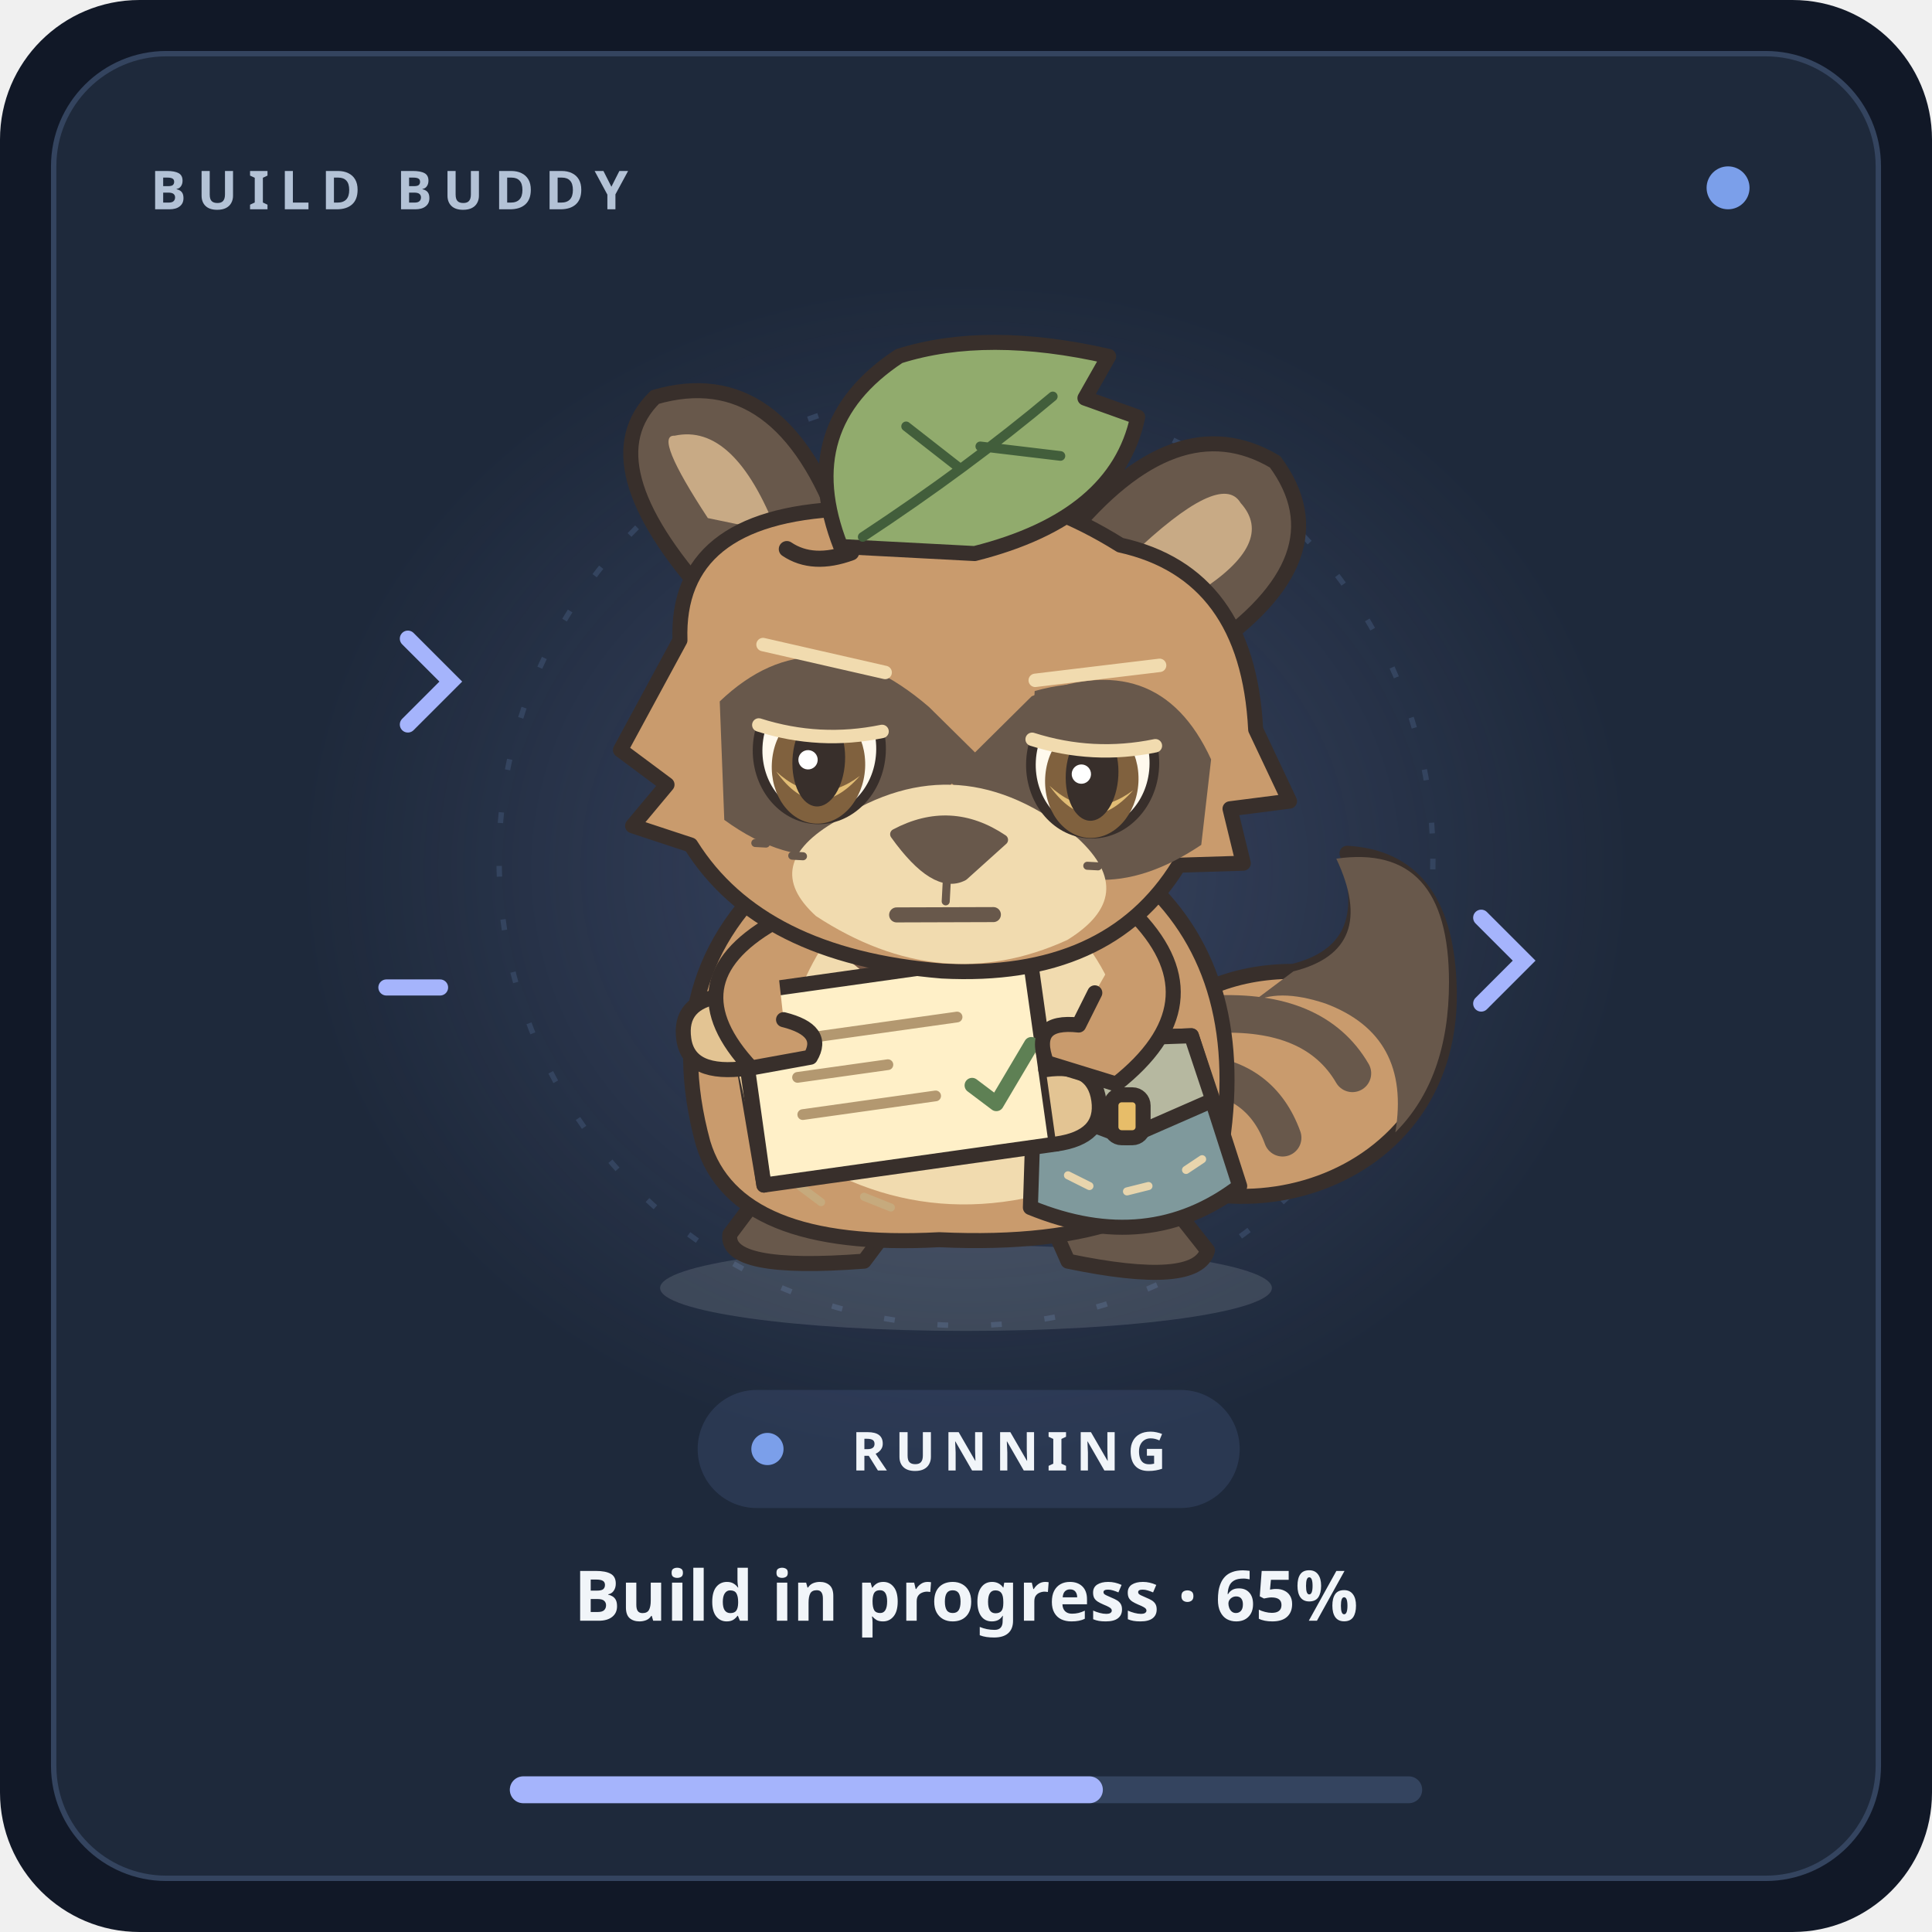
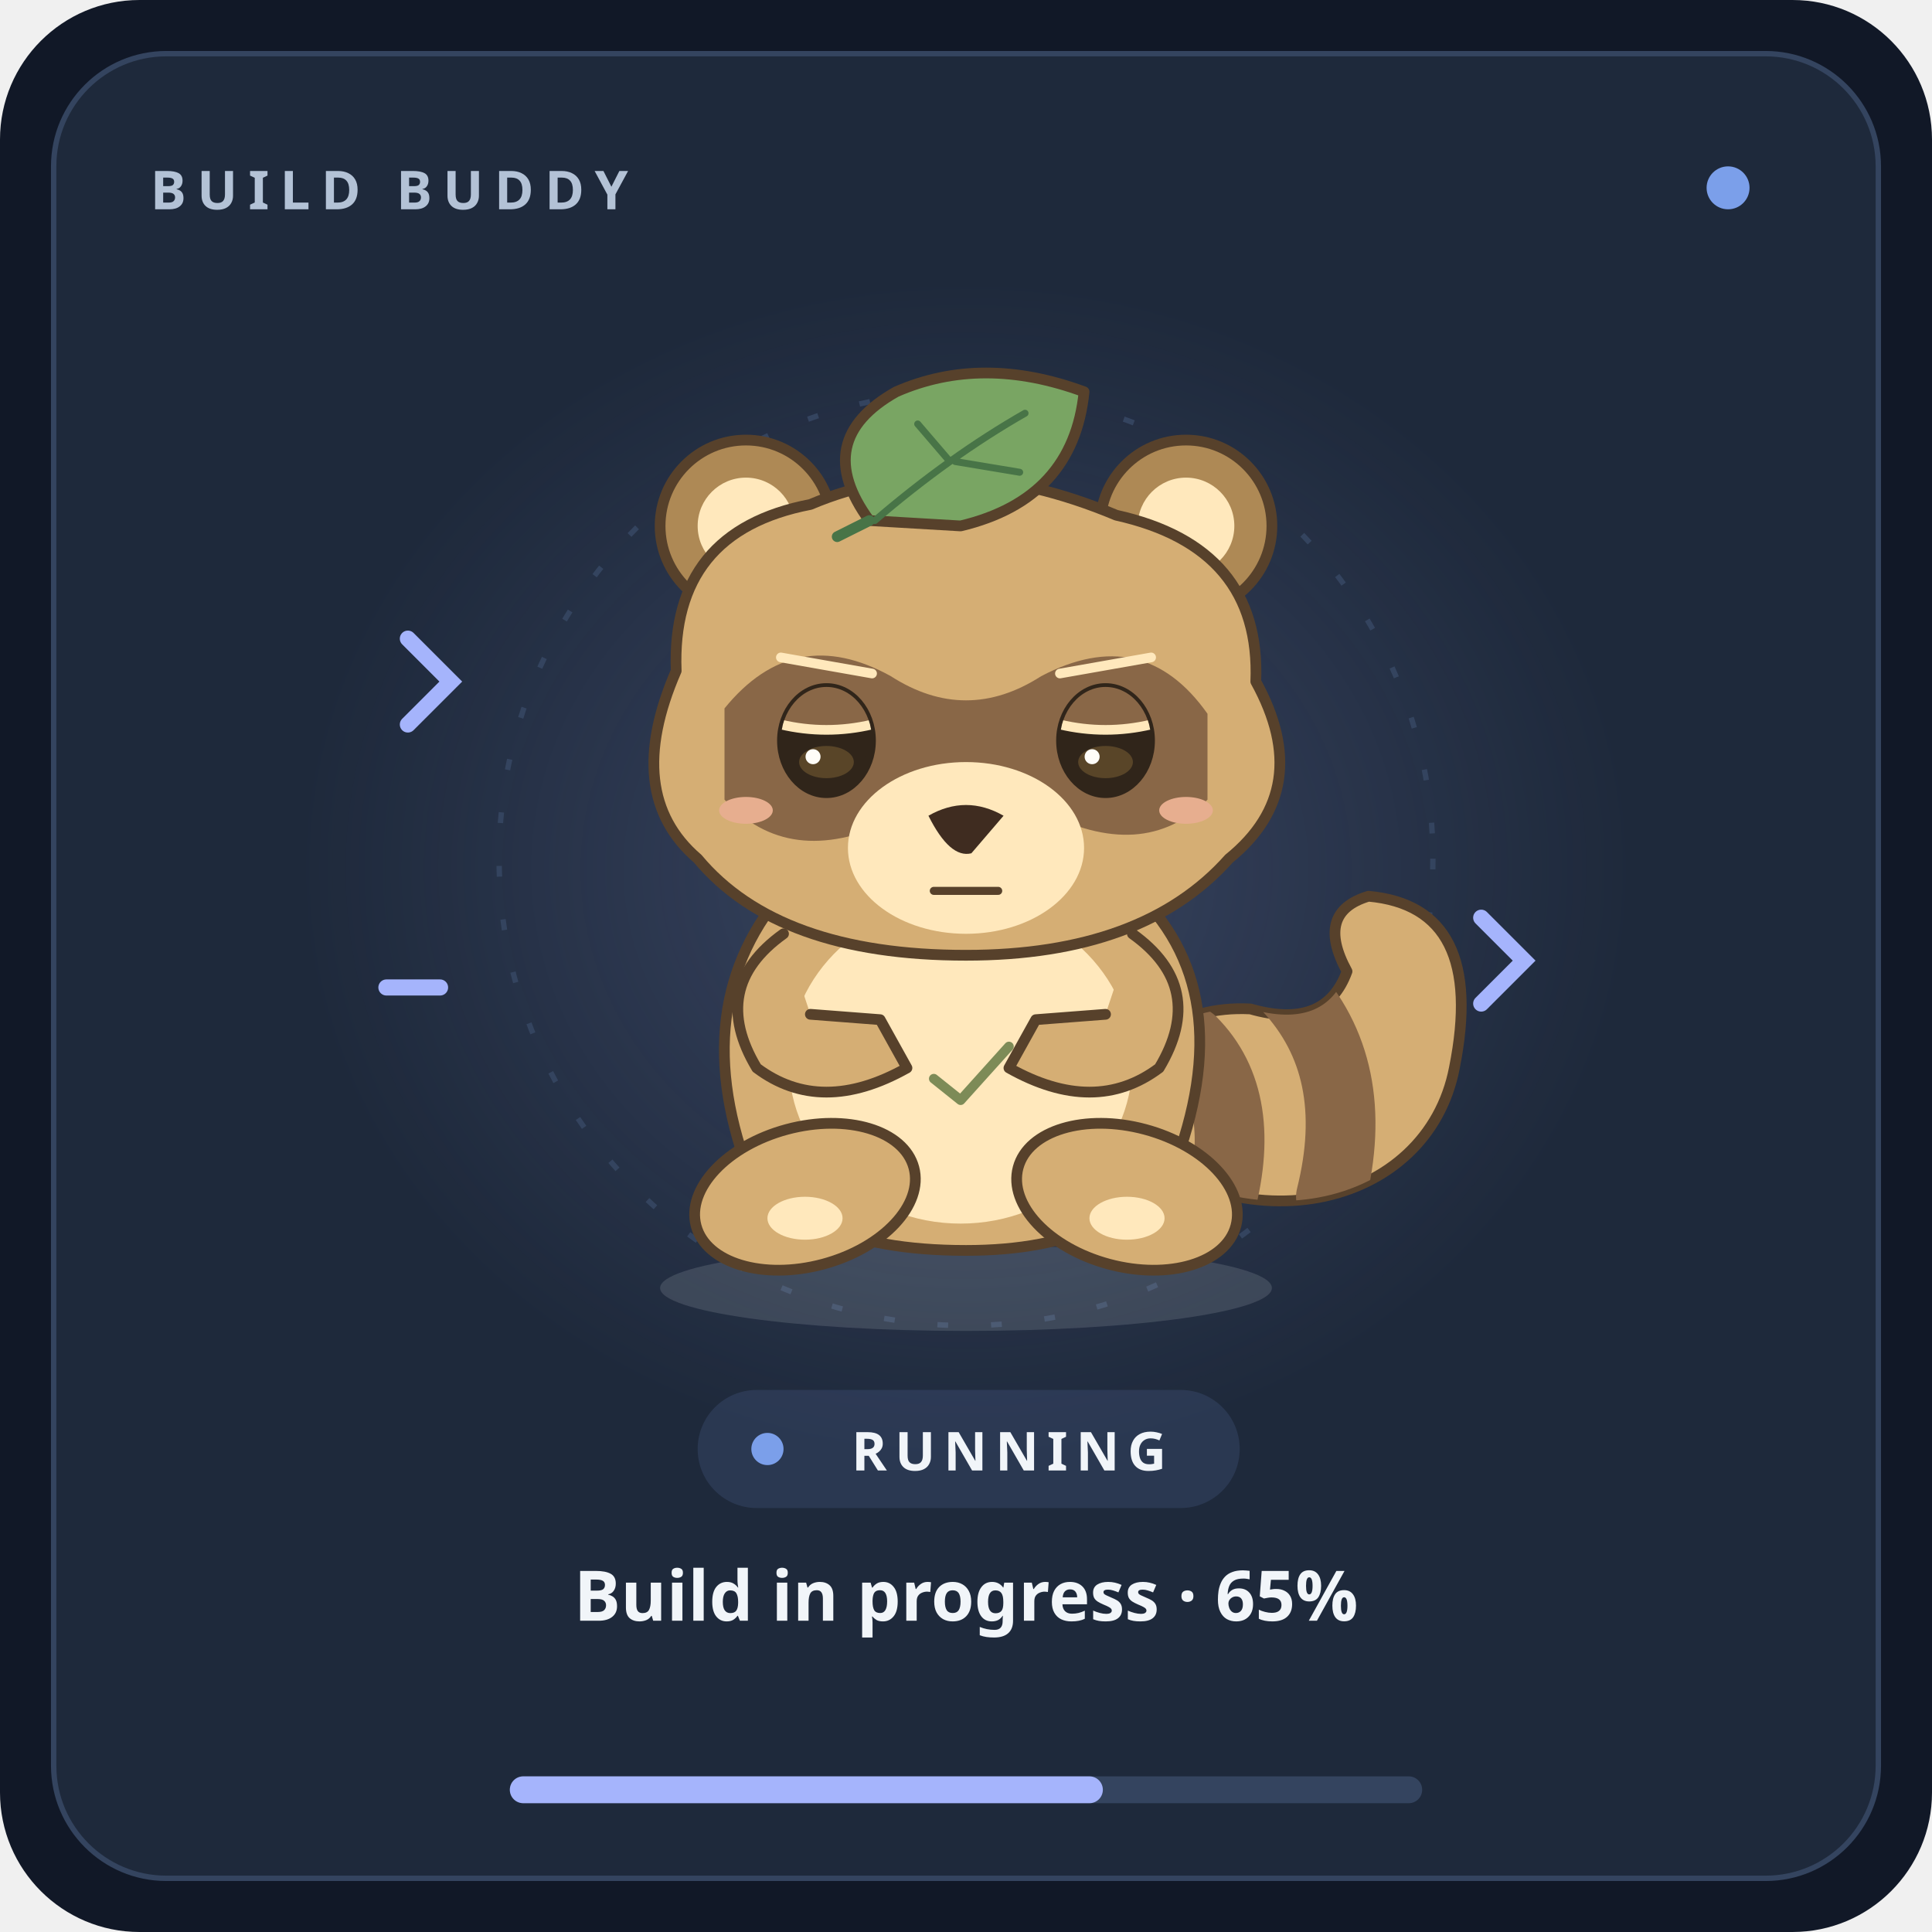
<svg xmlns="http://www.w3.org/2000/svg" width="300" height="300" viewBox="0 0 360 360" role="img" aria-labelledby="title desc" data-character="tanuki" data-mood="focused" data-theme="dark">
  <defs>
    <radialGradient id="halo">
      <stop stop-color="#a5b4fc" stop-opacity=".2" />
      <stop offset="1" stop-color="#a5b4fc" stop-opacity="0" />
    </radialGradient>
  </defs>
  <style>
 .buddy{transform-origin:180px 170px;animation:work 3.2s ease-in-out infinite}
 .eyes{transform-box:fill-box;transform-origin:center;animation:blink 5.4s infinite}
 .eye-glint,.spark{transform-box:fill-box;transform-origin:center;animation:twinkle 2.8s ease-in-out infinite}
 @keyframes bounce{0%,100%{transform:translateY(0) rotate(-2deg)}50%{transform:translateY(-7px) rotate(2deg)}}
 @keyframes shake{0%,85%,100%{transform:translateX(0)}89%,97%{transform:translateX(-2px) rotate(-1deg)}93%{transform:translateX(2px) rotate(1deg)}}
 @keyframes work{0%,100%{transform:rotate(-2deg)}50%{transform:rotate(2deg) translateY(-2px)}}
 @keyframes float{0%,100%{transform:translateY(0)}50%{transform:translateY(-6px)}}
 @keyframes blink{0%,43%,47%,100%{transform:scaleY(1)}45%{transform:scaleY(.12)}}
 @keyframes twinkle{0%,100%{opacity:.55;transform:scale(.88)}50%{opacity:1;transform:scale(1.08)}}
 @media(prefers-reduced-motion:reduce){.buddy,.eyes,.eye-glint,.spark{animation:none!important}}
 </style>
  <rect width="360" height="360" rx="26" fill="#111827" />
  <rect x="10" y="10" width="340" height="340" rx="21" fill="#1e293b" stroke="#34445f" />
  <g font-family="ui-sans-serif,system-ui,sans-serif">
    <text x="28" y="39" font-size="10" font-weight="700" letter-spacing="2" fill="#b3c2d6">BUILD BUDDY</text>
    <circle cx="322" cy="35" r="4" fill="#7b9fea" />
    <ellipse cx="180" cy="162" rx="123" ry="111" fill="url(#halo)" />
    <circle cx="180" cy="160" r="87" fill="none" stroke="#34445f" stroke-dasharray="2 8" />
    <ellipse cx="180" cy="240" rx="57" ry="8" fill="#f1f5f9" opacity=".13" />
    <g stroke="#a5b4fc" stroke-width="3" stroke-linecap="round">
      <path d="m76 135 8 -8 -8 -8 m200 68 8 -8 -8 -8" fill="none" />
      <path d="m72 184 10 0" />
    </g>
    <g class="buddy" stroke="#f1f5f9" stroke-width="3" stroke-linecap="round" stroke-linejoin="round">
-       <g stroke="#382f2b" stroke-width="2.8">
+       <defs>
+         <clipPath id="tanuki-tail-cutout">
+           <path d="M204 209 C231 234 266 225 271 199 Q277 169 255 167 Q245 170 251 181 Q247 192 233 188 Q213 187 204 209Z" />
+         </clipPath>
+       </defs>
+       <g stroke="#57412b" stroke-width="2">
        <g data-part="brush-tail">
-           <path d="M204 212 C226 234 272 222 270 183 Q269 160 251 159 Q257 177 241 181 Q224 181 213 193Z" fill="#c99b6d" />
-           <path d="M249 160 Q270 157 270 183 Q270 201 260 211 Q263 193 247 187 Q238 184 233 187 L241 181 Q257 177 249 160Z" fill="#68584b" stroke="none" />
-           <path d="M226 189 Q245 188 252 200 M223 200 Q235 201 239 212" fill="none" stroke="#68584b" stroke-width="7" />
+           <path d="M204 209 C231 234 266 225 271 199 Q277 169 255 167 Q245 170 251 181 Q247 192 233 188 Q213 187 204 209Z" fill="#d5ae74" />
+           <g clip-path="url(#tanuki-tail-cutout)" fill="none" stroke="#896747" stroke-width="13">
+             <path d="M240 184 Q254 199 248 223 M222 194 Q233 205 227 226" />
+           </g>
        </g>
-         <path d="m148 214 -12 16 q-1 7 25 5 l12 -16 M191 217 l8 18 q24 5 26 -2 l-15 -19" fill="#68584b" />
-         <path d="M148 160 Q122 180 131 213 Q137 233 175 231 Q218 233 228 211 Q232 179 211 162Z" fill="#c99b6d" />
-         <path d="M159 169 Q179 155 200 173 Q216 191 207 218 Q174 233 146 213 Q143 186 159 169Z" fill="#f1dbaf" stroke="none" />
-         <path d="m149 221 4 3 m8 -1 5 2 m29 -3 5 -3" fill="none" stroke="#c6aa7d" stroke-width="1.5" />
-         <path d="M147 162 Q169 187 210 203" fill="none" stroke="#775846" stroke-width="9" />
-         <path d="M147 162 Q169 187 210 203" fill="none" stroke="#dab27c" stroke-width="3" />
-         <g data-part="satchel">
-           <path d="m193 194 29 -1 9 28 q-17 13 -39 4Z" fill="#7f999c" />
-           <path d="m193 194 29 -1 4 12 -16 7 -16 -6Z" fill="#b6b8a0" />
-           <path d="m199 219 4 2 m7 1 4 -1 m7 -3 3 -2" fill="none" stroke="#e8d5ad" stroke-width="1.5" />
-           <rect x="207" y="204" width="6" height="8" rx="2" fill="#e7bd69" />
-         </g>
-         <g data-part="delivery-scroll" transform="rotate(-8 168 195)">
-           <path d="m138 181 56 0 0 36 -55 0Z" fill="#fff0c8" />
-           <path d="M136 181 q-8 0 -8 7 q0 7 11 7 v22 M194 217 q9 0 9 -7 q0 -7 -9 -7" fill="#e3c493" />
-           <path d="m148 191 31 0 m-31 7 17 0 m-17 7 25 0" stroke="#b39870" stroke-width="2" />
-           <path d="m180 204 4 4 8 -10" fill="none" stroke="#5e8054" />
-         </g>
-         <path d="M144 172 Q125 183 140 199 L151 197 Q154 192 146 190 M212 171 Q227 187 208 202 L195 198 Q192 190 201 191 L204 185" fill="#c99b6d" />
-         <g transform="rotate(3 178 134)">
-           <path d="M131 114 Q107 90 119 77 Q142 69 155 100 M197 99 Q216 73 235 83 Q249 100 224 119" fill="#68584b" />
-           <path d="M130 99 Q119 84 123 84 Q134 81 143 101 M209 102 Q225 85 229 91 Q236 98 222 108" fill="#c8aa85" stroke="none" />
-           <path d="M126 122 Q124 99 155 96 Q180 85 207 100 Q231 104 234 133 L241 146 230 148 233 158 221 159 Q209 181 178 181 Q144 180 130 160 L119 157 125 149 116 143Z" fill="#c99b6d" />
-           <path d="M134 133 Q151 115 173 132 L182 140 192 129 Q215 118 226 139 L225 155 Q205 170 188 155 L178 146 Q159 170 136 155Z" fill="#68584b" stroke="none" />
-           <path d="M157 154 Q179 138 202 155 Q214 165 201 174 Q178 186 154 172 Q143 163 157 154Z" fill="#f1dbaf" stroke="none" />
-           <g data-part="tanuki-expression" stroke="#68584b">
-             <g data-part="expressive-eyes" data-expression="focused" stroke="#382f2b" stroke-width="1.8">
-               <g data-eye="1" transform="translate(153.0 141.0)">
+         <path d="M151 161 Q180 150 208 163 Q231 181 220 214 Q210 233 180 233 Q147 233 138 214 Q128 182 151 161Z" fill="#d5ae74" />
+         <ellipse cx="179" cy="198" rx="32" ry="30" fill="#ffe8bc" stroke="none" />
+         <ellipse cx="150" cy="223" rx="21" ry="13" transform="rotate(-15 150 223)" fill="#d5ae74" />
+         <ellipse cx="210" cy="223" rx="21" ry="13" transform="rotate(15 210 223)" fill="#d5ae74" />
+         <ellipse cx="150" cy="227" rx="7" ry="4" fill="#ffe8bc" stroke="none" />
+         <ellipse cx="210" cy="227" rx="7" ry="4" fill="#ffe8bc" stroke="none" />
+         <path d="M146 174 Q132 184 141 199 Q153 208 169 199 L164 190 151 189 M211 174 Q225 184 216 199 Q204 208 188 199 L193 190 206 189" fill="#d5ae74" />
+         <path d="m174 201 5 4 9 -10" fill="none" stroke="#7d8b57" stroke-width="1.8" />
+         <g transform="rotate(0 180 133)">
+           <circle cx="139" cy="98" r="16" fill="#ae8955" />
+           <circle cx="221" cy="98" r="16" fill="#ae8955" />
+           <circle cx="139" cy="98" r="9" fill="#ffe8bc" stroke="none" />
+           <circle cx="221" cy="98" r="9" fill="#ffe8bc" stroke="none" />
+           <path d="M126 125 Q125 99 151 94 Q177 83 208 96 Q235 102 234 127 Q245 147 229 160 Q213 178 180 178 Q145 178 130 160 Q116 148 126 125Z" fill="#d5ae74" />
+           <path d="M135 132 Q148 116 166 126 Q180 135 194 126 Q213 116 225 133 L225 149 Q213 161 194 151 L180 146 166 153 Q147 162 135 149Z" fill="#896747" stroke="none" />
+           <ellipse cx="180" cy="158" rx="22" ry="16" fill="#ffe8bc" stroke="none" />
+           <g data-part="tanuki-expression">
+             <g data-part="expressive-eyes" data-expression="focused" stroke="#30251a" stroke-width="1.6">
+               <g data-eye="1" transform="translate(154.0 138.0)">
                <g class="eyes">
-                   <ellipse rx="11.5" ry="13.0" fill="#fff9ed" />
-                   <ellipse cy="3.0" rx="8.7" ry="10.8" fill="#80613e" stroke="none" />
-                   <path d="M-7.8 4.5 Q0 11.0 7.8 4.5 Q0 14.3 -7.8 4.5Z" fill="#e2bd75" stroke="none" />
-                   <ellipse cy="2.0" rx="4.9" ry="8.6" fill="#382f2b" stroke="none" />
-                   <path d="M-11.5 -13.0 Q0 -16.9 11.5 -13.0 L11.5 -4 Q0 -1 -11.5 -4Z" fill="#68584b" stroke="none" />
-                   <path d="M-11.5 -4 Q0 -1 11.5 -4" fill="none" stroke="#f1dbaf" stroke-width="2.5" />
-                   <circle cx="-2" cy="2" r="1.8" fill="#ffffff" stroke="none" />
+                   <defs>
+                     <clipPath id="eye-cutout-1" clipPathUnits="userSpaceOnUse">
+                       <ellipse rx="8.5" ry="10.0" />
+                     </clipPath>
+                   </defs>
+                   <ellipse rx="8.5" ry="10.0" fill="#30251a" stroke="#30251a" stroke-width="1.4" />
+                   <ellipse cy="4.0" rx="5.1" ry="3.0" fill="#b9924b" fill-opacity=".3" stroke="none" />
+                   <g clip-path="url(#eye-cutout-1)">
+                     <path d="M-9.5 -10.0 Q0 -14.0 9.5 -10.0 L9.5 -3.0 Q0 -1.0 -9.5 -3.0Z" fill="#896747" stroke="none" />
+                     <path d="M-8.5 -3.0 Q0 -1.0 8.5 -3.0" fill="none" stroke="#ffe8bc" stroke-width="1.8" />
+                     <circle cx="-2.5" cy="3.0" r="1.4" fill="#fffdf8" stroke="none" />
+                   </g>
                </g>
-                 <path d="M-11.5 -19.0 11.5 -15.0" fill="none" stroke="#f1dbaf" stroke-width="2.5" />
+                 <path d="M-8.5 -15.5 8.5 -12.5" fill="none" stroke="#ffe8bc" stroke-width="1.8" />
              </g>
-               <g data-eye="2" transform="translate(204.0 141.0)">
+               <g data-eye="2" transform="translate(206.0 138.0)">
                <g class="eyes">
-                   <ellipse rx="11.5" ry="13.0" fill="#fff9ed" />
-                   <ellipse cy="3.0" rx="8.7" ry="10.8" fill="#80613e" stroke="none" />
-                   <path d="M-7.8 4.5 Q0 11.0 7.8 4.5 Q0 14.3 -7.8 4.5Z" fill="#e2bd75" stroke="none" />
-                   <ellipse cy="2.0" rx="4.9" ry="8.6" fill="#382f2b" stroke="none" />
-                   <path d="M-11.5 -13.0 Q0 -16.9 11.5 -13.0 L11.5 -4 Q0 -1 -11.5 -4Z" fill="#68584b" stroke="none" />
-                   <path d="M-11.5 -4 Q0 -1 11.5 -4" fill="none" stroke="#f1dbaf" stroke-width="2.5" />
-                   <circle cx="-2" cy="2" r="1.8" fill="#ffffff" stroke="none" />
+                   <defs>
+                     <clipPath id="eye-cutout-2" clipPathUnits="userSpaceOnUse">
+                       <ellipse rx="8.5" ry="10.0" />
+                     </clipPath>
+                   </defs>
+                   <ellipse rx="8.5" ry="10.0" fill="#30251a" stroke="#30251a" stroke-width="1.4" />
+                   <ellipse cy="4.0" rx="5.1" ry="3.0" fill="#b9924b" fill-opacity=".3" stroke="none" />
+                   <g clip-path="url(#eye-cutout-2)">
+                     <path d="M-9.5 -10.0 Q0 -14.0 9.5 -10.0 L9.5 -3.0 Q0 -1.0 -9.5 -3.0Z" fill="#896747" stroke="none" />
+                     <path d="M-8.5 -3.0 Q0 -1.0 8.5 -3.0" fill="none" stroke="#ffe8bc" stroke-width="1.8" />
+                     <circle cx="-2.5" cy="3.0" r="1.4" fill="#fffdf8" stroke="none" />
+                   </g>
                </g>
-                 <path d="M-11.5 -15.0 11.5 -19.0" fill="none" stroke="#f1dbaf" stroke-width="2.5" />
+                 <path d="M-8.5 -12.5 8.5 -15.5" fill="none" stroke="#ffe8bc" stroke-width="1.8" />
              </g>
            </g>
-             <path d="m169 171 18 -1" fill="none" />
-             <path d="M168 156 Q178 150 188 156 L181 163 Q176 166 168 156Z" fill="#68584b" stroke-width="2" />
-             <path d="M178 163 v5 M142 159 l2 0 m5 2 2 0 m53 -1 2 0 m5 -3 2 0" stroke-width="1.5" />
+             <ellipse cx="139" cy="151" rx="5" ry="2.5" fill="#e7ae8f" stroke="none" />
+             <ellipse cx="221" cy="151" rx="5" ry="2.5" fill="#e7ae8f" stroke="none" />
+             <path d="M173 152 Q180 148 187 152 L181 159 Q177 160 173 152Z" fill="#3f2c20" stroke="none" />
+             <path d="m174 166 12 0" fill="none" stroke-width="1.5" />
          </g>
          <g data-part="leaf-cap">
-             <path d="M155 103 Q145 81 164 67 Q180 61 203 65 L199 73 209 76 Q206 95 180 103Z" fill="#91ab6d" />
-             <path d="M159 101 Q178 87 193 73 M176 87 166 80 M180 83 195 84" fill="none" stroke="#425e3b" stroke-width="1.8" />
-             <path d="M157 104 q-7 3 -12 0" fill="none" stroke-width="3" />
+             <path d="M162 97 Q151 82 167 73 Q183 66 202 73 Q200 93 179 98Z" fill="#79a563" />
+             <path d="M163 97 Q177 85 191 77 M177 86 171 79 m7 7 12 2" fill="none" stroke="#487447" stroke-width="1.3" />
+             <path d="m162 97 -6 3" fill="none" stroke="#487447" stroke-width="2" />
          </g>
        </g>
      </g>
    </g>
    <rect x="130" y="259" width="101" height="22" rx="11" fill="#7b9fea" fill-opacity=".13" />
    <circle cx="143" cy="270" r="3" fill="#7b9fea" />
    <text x="188" y="274" text-anchor="middle" fill="#f1f5f9" font-size="10" font-weight="750" letter-spacing="1.5">RUNNING</text>
    <text x="180" y="302" text-anchor="middle" fill="#f1f5f9" font-size="13" font-weight="600">Build in progress · 65%</text>
    <rect x="95" y="331" width="170" height="5" rx="2.5" fill="#34445f" />
    <rect x="95" y="331" width="110.5" height="5" rx="2.5" fill="#a5b4fc" />
  </g>
</svg>
